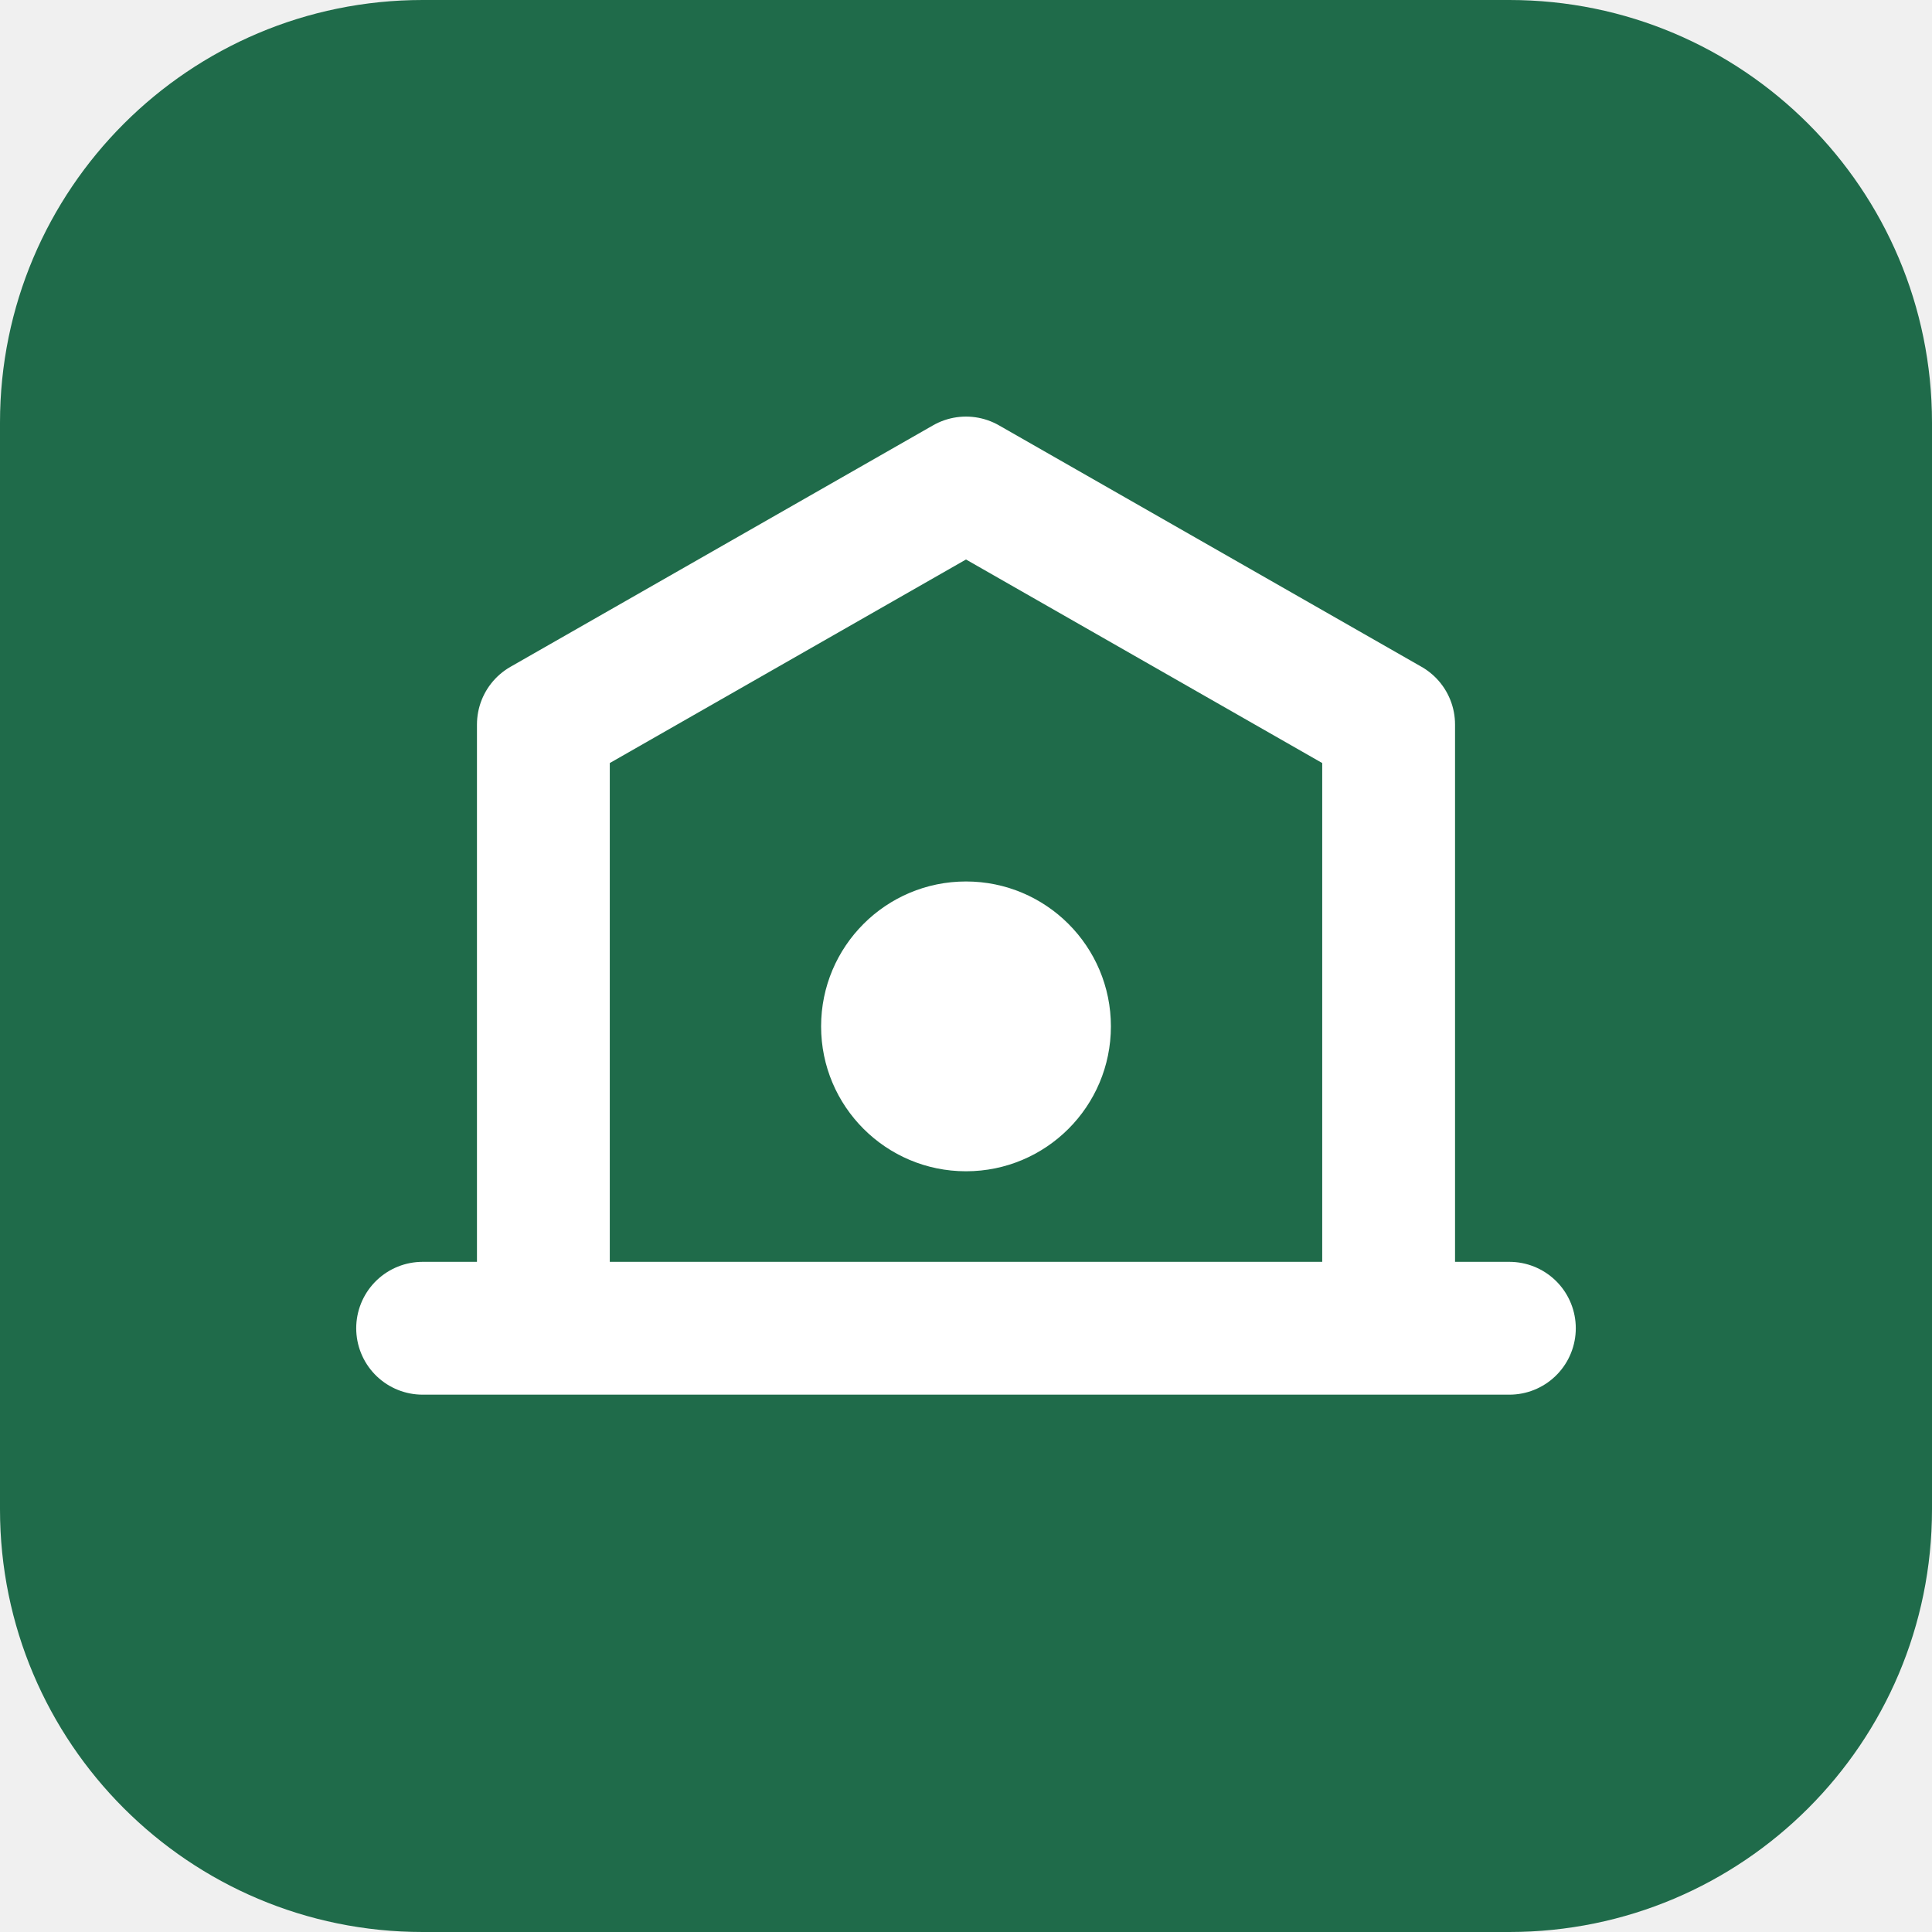
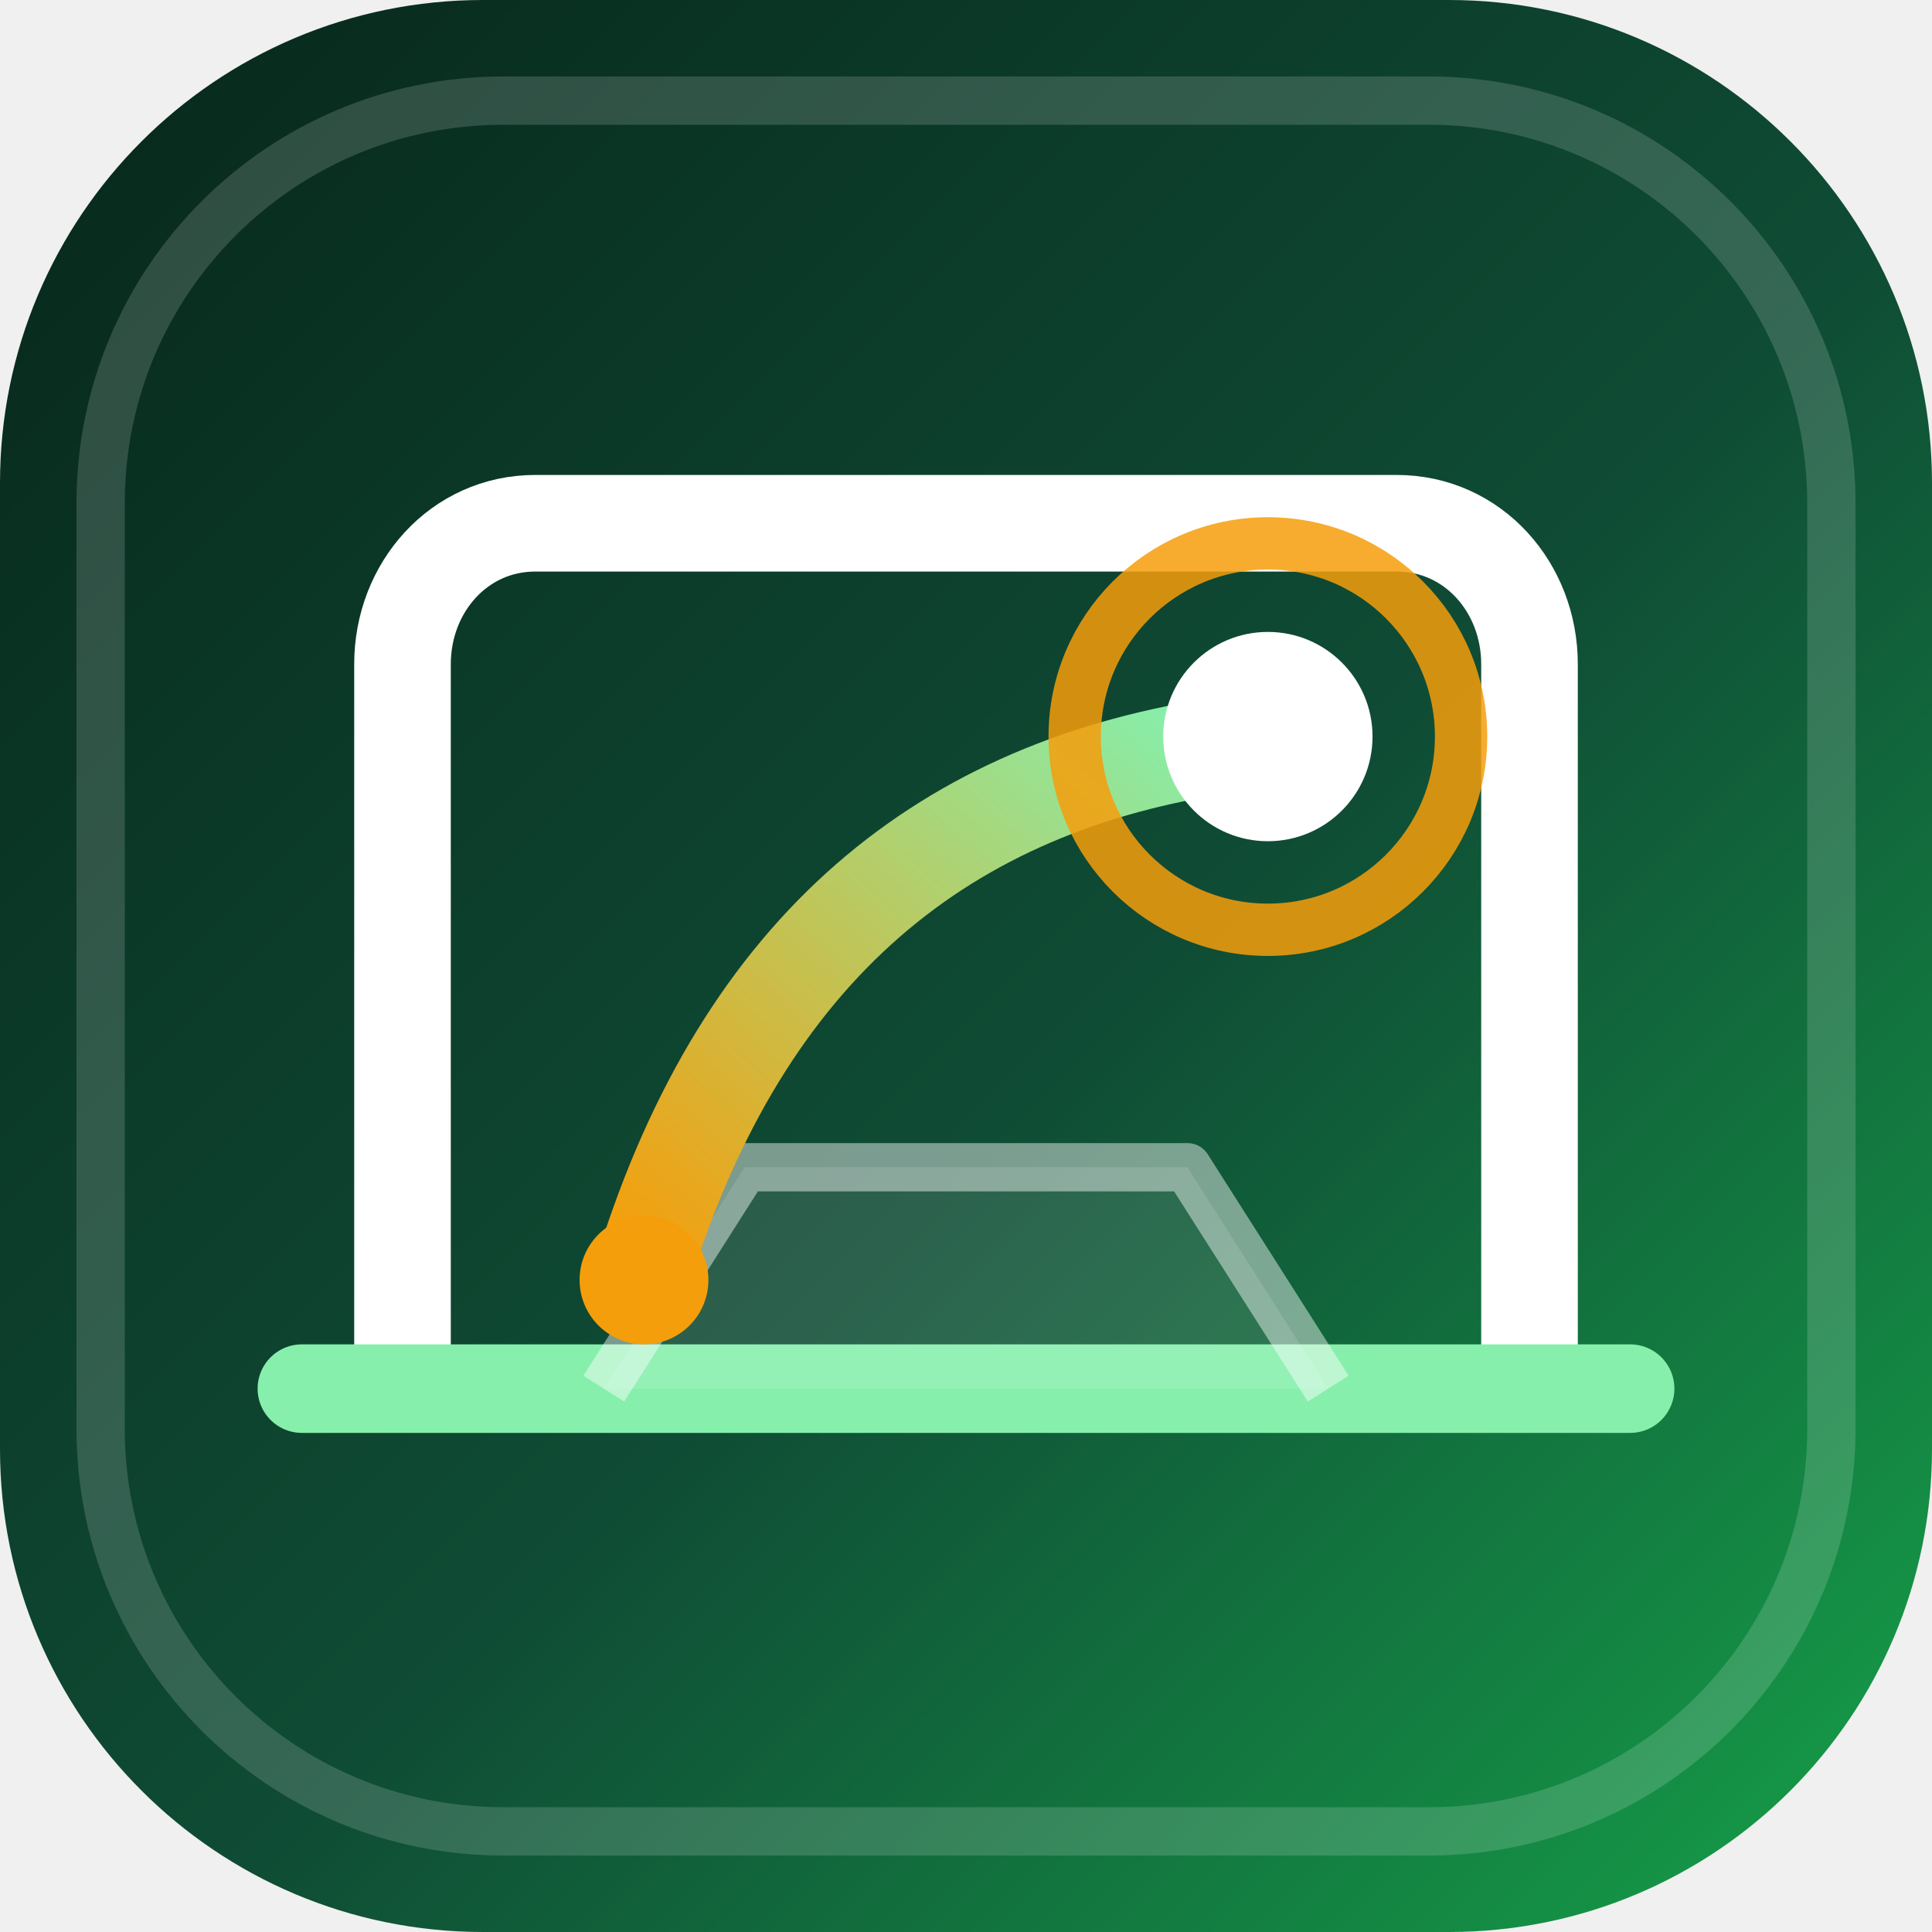
- <svg xmlns="http://www.w3.org/2000/svg" viewBox="0 0 32 32">
-   <rect width="32" height="32" rx="7" fill="#1f6b4a" />
-   <path d="M7 22h18" stroke="#fff" stroke-width="2.2" stroke-linecap="round" />
-   <path d="M9 22V12l7-4 7 4v10" fill="none" stroke="#fff" stroke-width="2.2" stroke-linejoin="round" />
-   <circle cx="16" cy="17" r="2.4" fill="#fff" />
+ <svg xmlns="http://www.w3.org/2000/svg" viewBox="0 0 48 48" role="img" aria-label="Home Sim Hub icon">
+   <defs>
+     <linearGradient id="hshBg" x1="0" y1="0" x2="1" y2="1">
+       <stop offset="0%" stop-color="#07261a" />
+       <stop offset="55%" stop-color="#0f4c35" />
+       <stop offset="100%" stop-color="#16a34a" />
+     </linearGradient>
+     <linearGradient id="hshArc" x1="0" y1="1" x2="1" y2="0">
+       <stop offset="0%" stop-color="#f59e0b" />
+       <stop offset="100%" stop-color="#86efac" />
+     </linearGradient>
+   </defs>
+   <rect width="48" height="48" rx="12" fill="url(#hshBg)" />
+   <rect x="2.5" y="2.5" width="43" height="43" rx="10" fill="none" stroke="rgba(255,255,255,0.16)" stroke-width="1.2" />
+   <path d="M10 34V16.5C10 14.6 11.4 13 13.3 13H34.7C36.6 13 38 14.6 38 16.5V34" fill="none" stroke="#ffffff" stroke-width="2.4" stroke-linecap="round" stroke-linejoin="round" />
+   <path d="M7.5 34.5H40.5" stroke="#86efac" stroke-width="2.2" stroke-linecap="round" />
+   <path d="M15 34.5L18.5 29H29.5L33 34.5" fill="rgba(255,255,255,0.12)" stroke="rgba(255,255,255,0.45)" stroke-width="1.2" stroke-linejoin="round" />
+   <path d="M16 31.5C18.5 23.5 23.5 19.5 30.5 18.5" fill="none" stroke="url(#hshArc)" stroke-width="2.4" stroke-linecap="round" />
+   <circle cx="31.5" cy="18.3" r="4.8" fill="none" stroke="#f59e0b" stroke-width="1.3" stroke-opacity="0.85" />
+   <circle cx="31.5" cy="18.3" r="2.6" fill="#ffffff" />
+   <circle cx="16" cy="31.8" r="1.6" fill="#f59e0b" />
</svg>
